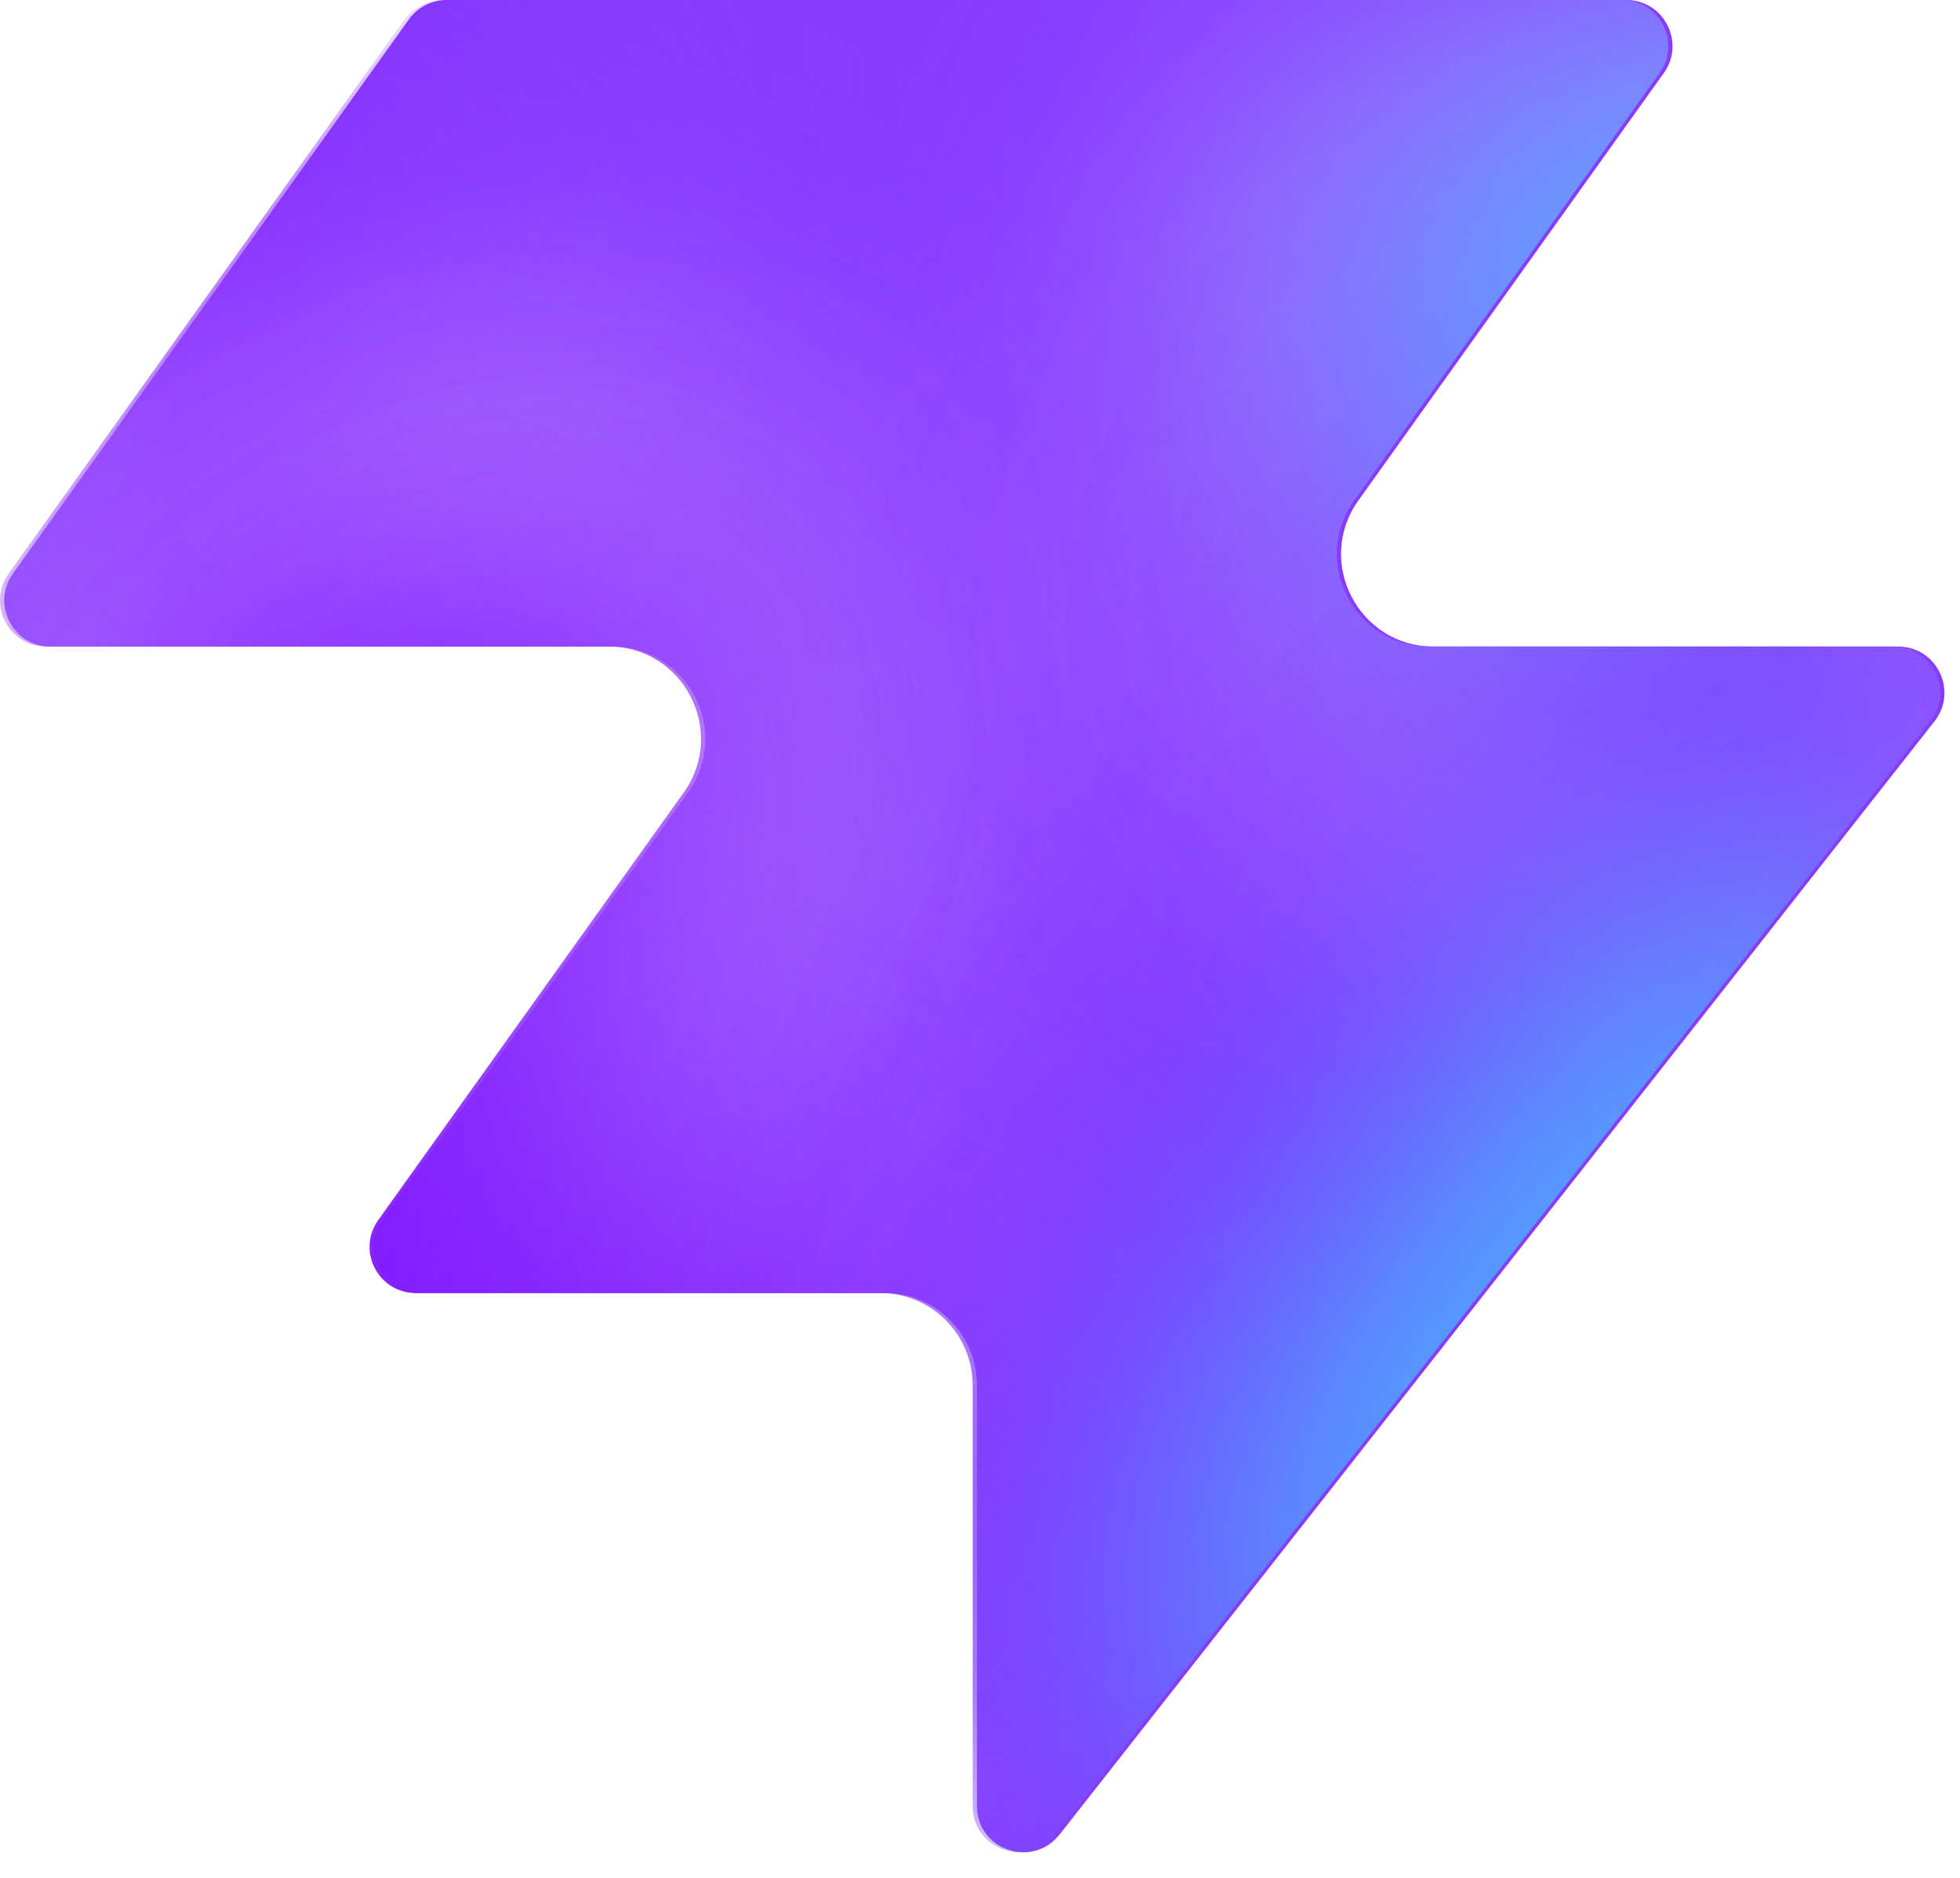
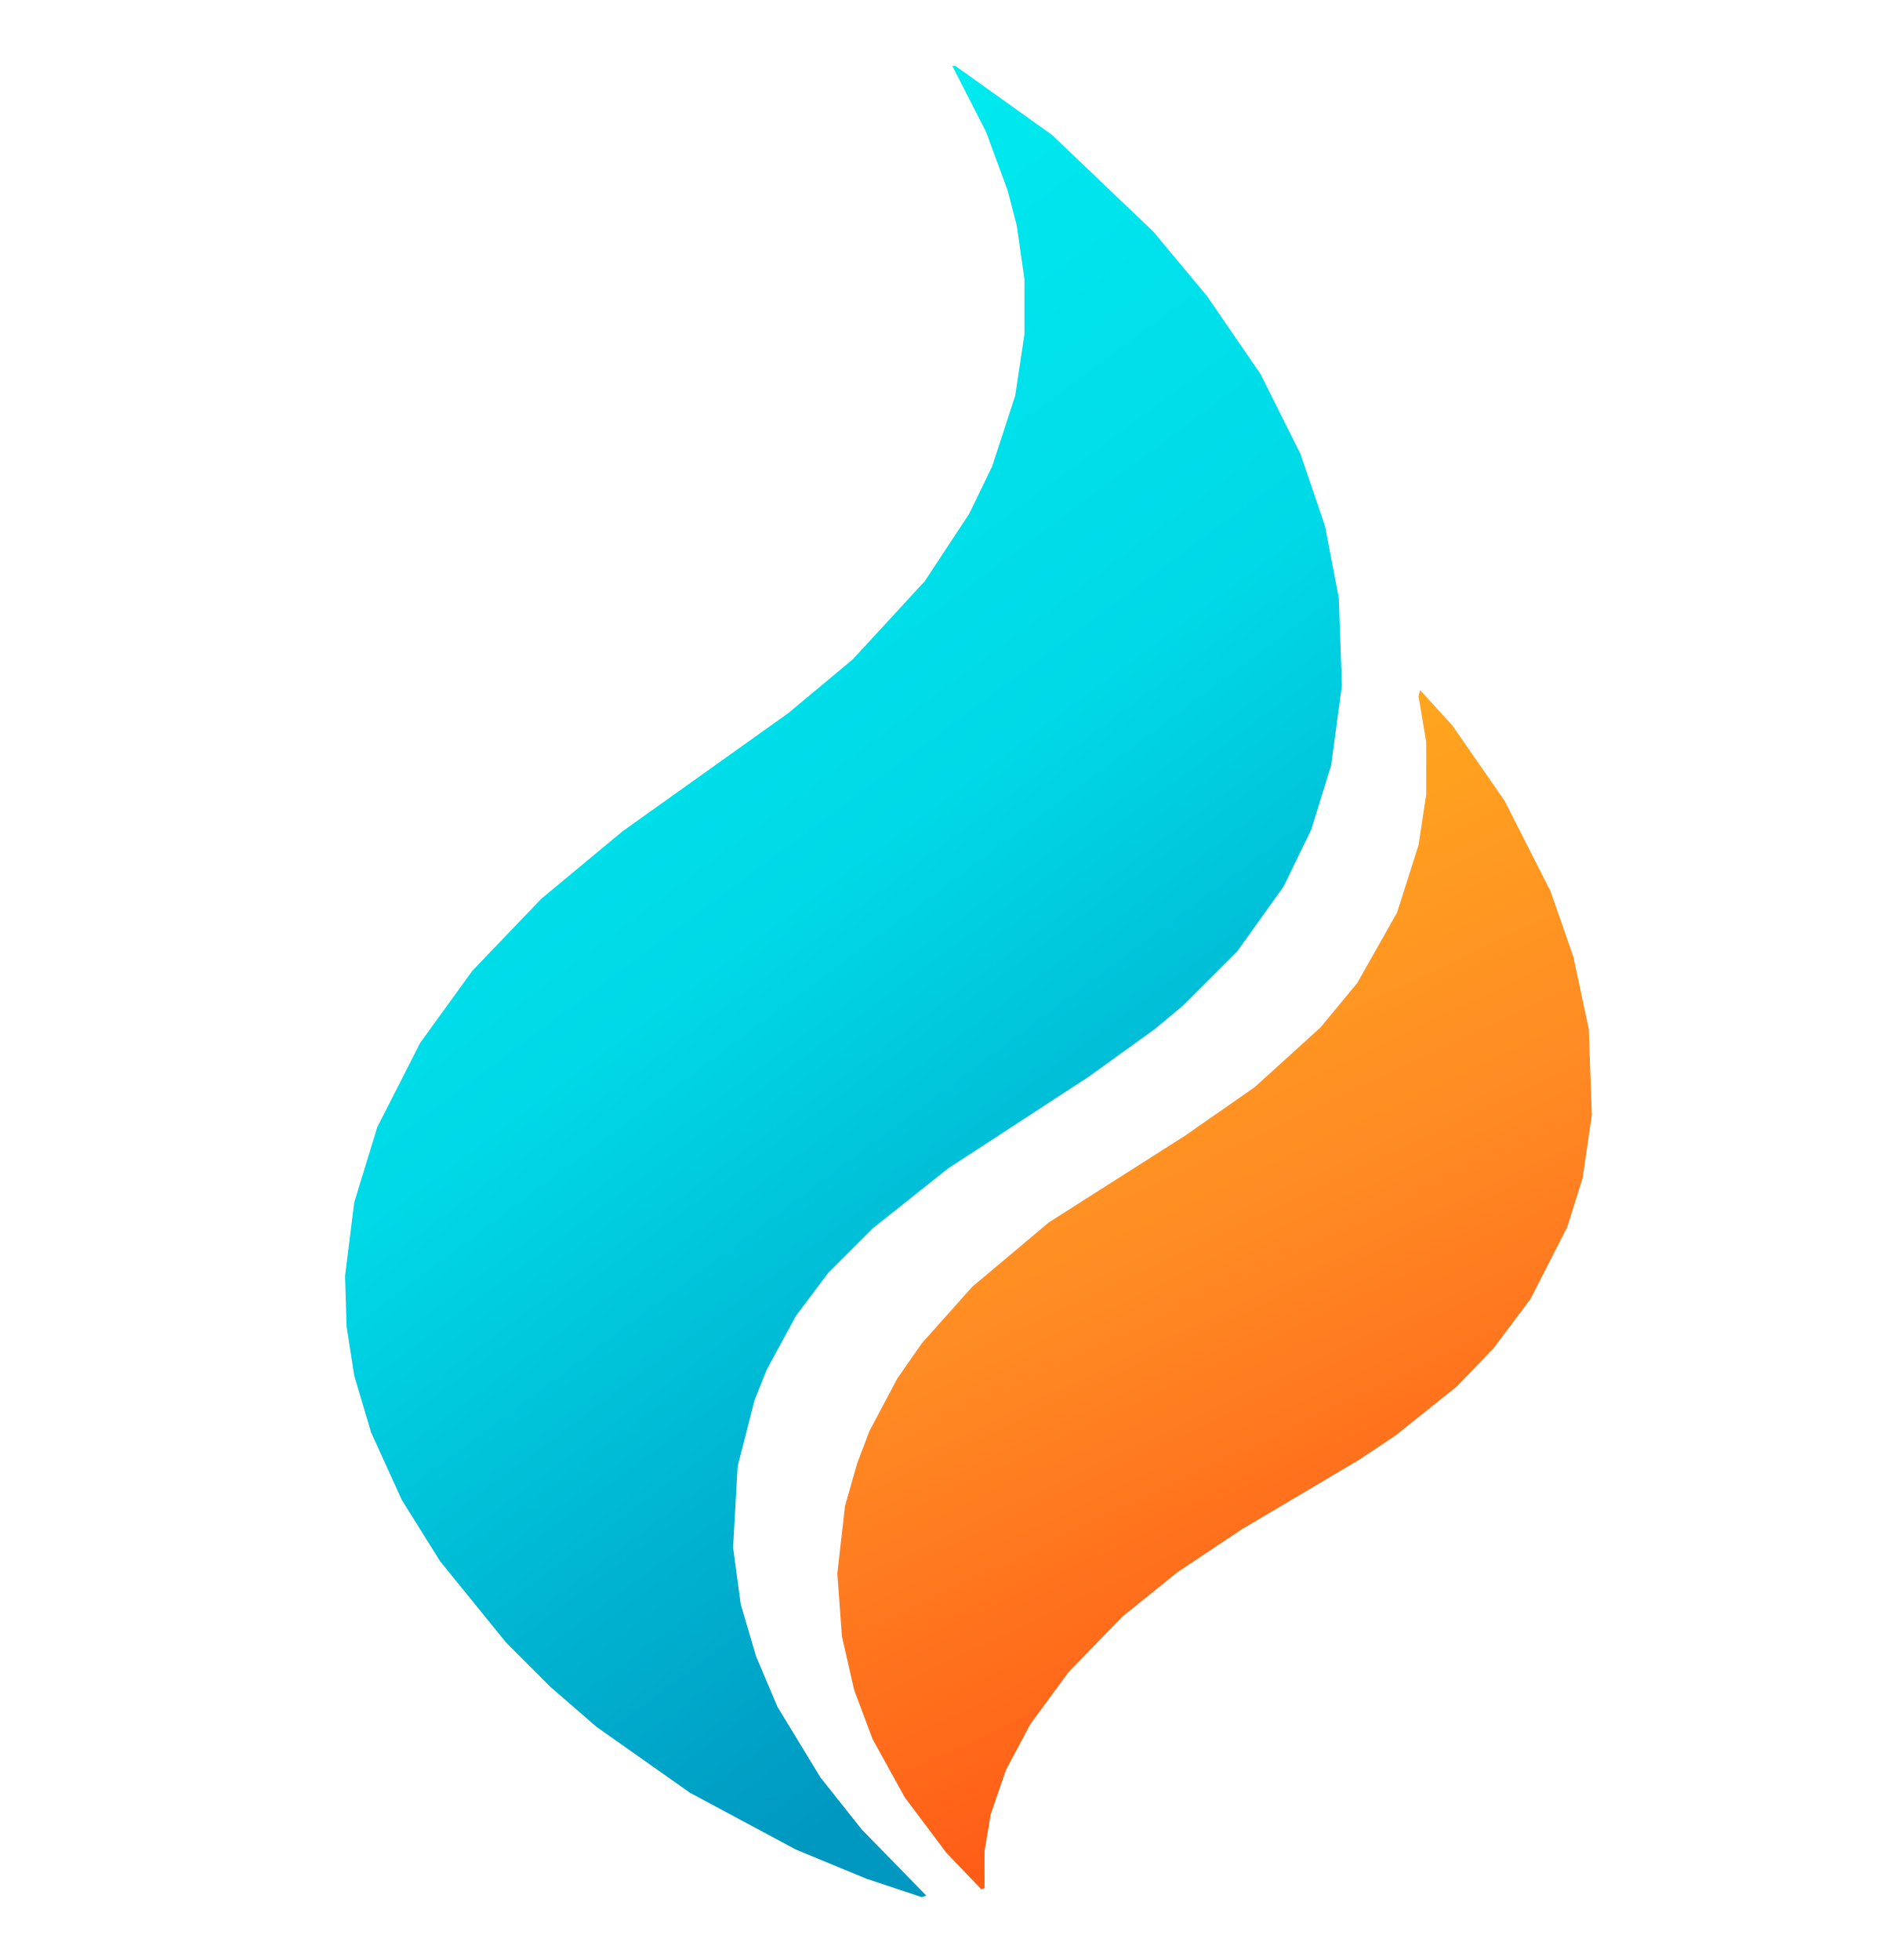
- <svg xmlns="http://www.w3.org/2000/svg" width="48" height="46" fill="none" viewBox="0 0 48 46">
-   <path fill="#863bff" d="M25.946 44.938c-.664.845-2.021.375-2.021-.698V33.937a2.26 2.26 0 0 0-2.262-2.262H10.287c-.92 0-1.456-1.04-.92-1.788l7.48-10.471c1.07-1.497 0-3.578-1.842-3.578H1.237c-.92 0-1.456-1.04-.92-1.788L10.013.474c.214-.297.556-.474.92-.474h28.894c.92 0 1.456 1.04.92 1.788l-7.48 10.471c-1.07 1.498 0 3.579 1.842 3.579h11.377c.943 0 1.473 1.088.89 1.83L25.947 44.94z" style="fill:#863bff;fill:color(display-p3 .525 .23 1);fill-opacity:1" />
-   <mask id="a" width="48" height="46" x="0" y="0" maskUnits="userSpaceOnUse" style="mask-type:alpha">
-     <path fill="#000" d="M25.842 44.938c-.664.844-2.021.375-2.021-.698V33.937a2.26 2.26 0 0 0-2.262-2.262H10.183c-.92 0-1.456-1.04-.92-1.788l7.48-10.471c1.07-1.498 0-3.579-1.842-3.579H1.133c-.92 0-1.456-1.04-.92-1.787L9.91.473c.214-.297.556-.474.92-.474h28.894c.92 0 1.456 1.04.92 1.788l-7.48 10.471c-1.07 1.498 0 3.578 1.842 3.578h11.377c.943 0 1.473 1.088.89 1.832L25.843 44.94z" style="fill:#000;fill-opacity:1" />
-   </mask>
-   <g mask="url(#a)">
-     <g filter="url(#b)">
-       <ellipse cx="5.508" cy="14.704" fill="#ede6ff" rx="5.508" ry="14.704" style="fill:#ede6ff;fill:color(display-p3 .927 .903 1);fill-opacity:1" transform="matrix(.00324 1 1 -.00324 -4.47 31.516)" />
-     </g>
-     <g filter="url(#c)">
-       <ellipse cx="10.399" cy="29.851" fill="#ede6ff" rx="10.399" ry="29.851" style="fill:#ede6ff;fill:color(display-p3 .927 .903 1);fill-opacity:1" transform="matrix(.00324 1 1 -.00324 -39.328 7.883)" />
-     </g>
-     <g filter="url(#d)">
-       <ellipse cx="5.508" cy="30.487" fill="#7e14ff" rx="5.508" ry="30.487" style="fill:#7e14ff;fill:color(display-p3 .492 .077 1);fill-opacity:1" transform="rotate(89.814 -25.913 -14.639)scale(1 -1)" />
-     </g>
-     <g filter="url(#e)">
-       <ellipse cx="5.508" cy="30.599" fill="#7e14ff" rx="5.508" ry="30.599" style="fill:#7e14ff;fill:color(display-p3 .492 .077 1);fill-opacity:1" transform="rotate(89.814 -32.644 -3.334)scale(1 -1)" />
-     </g>
-     <g filter="url(#f)">
-       <ellipse cx="5.508" cy="30.599" fill="#7e14ff" rx="5.508" ry="30.599" style="fill:#7e14ff;fill:color(display-p3 .492 .077 1);fill-opacity:1" transform="matrix(.00324 1 1 -.00324 -34.34 30.47)" />
-     </g>
-     <g filter="url(#g)">
-       <ellipse cx="14.072" cy="22.078" fill="#ede6ff" rx="14.072" ry="22.078" style="fill:#ede6ff;fill:color(display-p3 .927 .903 1);fill-opacity:1" transform="rotate(93.35 24.506 48.493)scale(-1 1)" />
-     </g>
-     <g filter="url(#h)">
-       <ellipse cx="3.47" cy="21.501" fill="#7e14ff" rx="3.47" ry="21.501" style="fill:#7e14ff;fill:color(display-p3 .492 .077 1);fill-opacity:1" transform="rotate(89.009 28.708 47.59)scale(-1 1)" />
-     </g>
-     <g filter="url(#i)">
-       <ellipse cx="3.47" cy="21.501" fill="#7e14ff" rx="3.47" ry="21.501" style="fill:#7e14ff;fill:color(display-p3 .492 .077 1);fill-opacity:1" transform="rotate(89.009 28.708 47.59)scale(-1 1)" />
-     </g>
-     <g filter="url(#j)">
-       <ellipse cx=".387" cy="8.972" fill="#7e14ff" rx="4.407" ry="29.108" style="fill:#7e14ff;fill:color(display-p3 .492 .077 1);fill-opacity:1" transform="rotate(39.51 .387 8.972)" />
-     </g>
-     <g filter="url(#k)">
-       <ellipse cx="47.523" cy="-6.092" fill="#7e14ff" rx="4.407" ry="29.108" style="fill:#7e14ff;fill:color(display-p3 .492 .077 1);fill-opacity:1" transform="rotate(37.892 47.523 -6.092)" />
-     </g>
-     <g filter="url(#l)">
-       <ellipse cx="41.412" cy="6.333" fill="#47bfff" rx="5.971" ry="9.665" style="fill:#47bfff;fill:color(display-p3 .28 .748 1);fill-opacity:1" transform="rotate(37.892 41.412 6.333)" />
-     </g>
-     <g filter="url(#m)">
-       <ellipse cx="-1.879" cy="38.332" fill="#7e14ff" rx="4.407" ry="29.108" style="fill:#7e14ff;fill:color(display-p3 .492 .077 1);fill-opacity:1" transform="rotate(37.892 -1.88 38.332)" />
-     </g>
-     <g filter="url(#n)">
-       <ellipse cx="-1.879" cy="38.332" fill="#7e14ff" rx="4.407" ry="29.108" style="fill:#7e14ff;fill:color(display-p3 .492 .077 1);fill-opacity:1" transform="rotate(37.892 -1.88 38.332)" />
-     </g>
-     <g filter="url(#o)">
-       <ellipse cx="35.651" cy="29.907" fill="#7e14ff" rx="4.407" ry="29.108" style="fill:#7e14ff;fill:color(display-p3 .492 .077 1);fill-opacity:1" transform="rotate(37.892 35.651 29.907)" />
-     </g>
-     <g filter="url(#p)">
-       <ellipse cx="38.418" cy="32.4" fill="#47bfff" rx="5.971" ry="15.297" style="fill:#47bfff;fill:color(display-p3 .28 .748 1);fill-opacity:1" transform="rotate(37.892 38.418 32.4)" />
-     </g>
-   </g>
+ <svg xmlns="http://www.w3.org/2000/svg" width="1230" height="1278" viewBox="0 0 1230 1278" role="img" aria-label="Logo de Elber, llamas cian y naranja">
  <defs>
-     <filter id="b" width="60.045" height="41.654" x="-19.77" y="16.149" color-interpolation-filters="sRGB" filterUnits="userSpaceOnUse">
-       <feFlood flood-opacity="0" result="BackgroundImageFix" />
-       <feBlend in="SourceGraphic" in2="BackgroundImageFix" result="shape" />
-       <feGaussianBlur result="effect1_foregroundBlur_2002_17158" stdDeviation="7.659" />
-     </filter>
-     <filter id="c" width="90.34" height="51.437" x="-54.613" y="-7.533" color-interpolation-filters="sRGB" filterUnits="userSpaceOnUse">
-       <feFlood flood-opacity="0" result="BackgroundImageFix" />
-       <feBlend in="SourceGraphic" in2="BackgroundImageFix" result="shape" />
-       <feGaussianBlur result="effect1_foregroundBlur_2002_17158" stdDeviation="7.659" />
-     </filter>
-     <filter id="d" width="79.355" height="29.4" x="-49.64" y="2.03" color-interpolation-filters="sRGB" filterUnits="userSpaceOnUse">
-       <feFlood flood-opacity="0" result="BackgroundImageFix" />
-       <feBlend in="SourceGraphic" in2="BackgroundImageFix" result="shape" />
-       <feGaussianBlur result="effect1_foregroundBlur_2002_17158" stdDeviation="4.596" />
-     </filter>
-     <filter id="e" width="79.579" height="29.4" x="-45.045" y="20.029" color-interpolation-filters="sRGB" filterUnits="userSpaceOnUse">
-       <feFlood flood-opacity="0" result="BackgroundImageFix" />
-       <feBlend in="SourceGraphic" in2="BackgroundImageFix" result="shape" />
-       <feGaussianBlur result="effect1_foregroundBlur_2002_17158" stdDeviation="4.596" />
-     </filter>
-     <filter id="f" width="79.579" height="29.4" x="-43.513" y="21.178" color-interpolation-filters="sRGB" filterUnits="userSpaceOnUse">
-       <feFlood flood-opacity="0" result="BackgroundImageFix" />
-       <feBlend in="SourceGraphic" in2="BackgroundImageFix" result="shape" />
-       <feGaussianBlur result="effect1_foregroundBlur_2002_17158" stdDeviation="4.596" />
-     </filter>
-     <filter id="g" width="74.749" height="58.852" x="15.756" y="-17.901" color-interpolation-filters="sRGB" filterUnits="userSpaceOnUse">
-       <feFlood flood-opacity="0" result="BackgroundImageFix" />
-       <feBlend in="SourceGraphic" in2="BackgroundImageFix" result="shape" />
-       <feGaussianBlur result="effect1_foregroundBlur_2002_17158" stdDeviation="7.659" />
-     </filter>
-     <filter id="h" width="61.377" height="25.362" x="23.548" y="2.284" color-interpolation-filters="sRGB" filterUnits="userSpaceOnUse">
-       <feFlood flood-opacity="0" result="BackgroundImageFix" />
-       <feBlend in="SourceGraphic" in2="BackgroundImageFix" result="shape" />
-       <feGaussianBlur result="effect1_foregroundBlur_2002_17158" stdDeviation="4.596" />
-     </filter>
-     <filter id="i" width="61.377" height="25.362" x="23.548" y="2.284" color-interpolation-filters="sRGB" filterUnits="userSpaceOnUse">
-       <feFlood flood-opacity="0" result="BackgroundImageFix" />
-       <feBlend in="SourceGraphic" in2="BackgroundImageFix" result="shape" />
-       <feGaussianBlur result="effect1_foregroundBlur_2002_17158" stdDeviation="4.596" />
-     </filter>
-     <filter id="j" width="56.045" height="63.649" x="-27.636" y="-22.853" color-interpolation-filters="sRGB" filterUnits="userSpaceOnUse">
-       <feFlood flood-opacity="0" result="BackgroundImageFix" />
-       <feBlend in="SourceGraphic" in2="BackgroundImageFix" result="shape" />
-       <feGaussianBlur result="effect1_foregroundBlur_2002_17158" stdDeviation="4.596" />
-     </filter>
-     <filter id="k" width="54.814" height="64.646" x="20.116" y="-38.415" color-interpolation-filters="sRGB" filterUnits="userSpaceOnUse">
-       <feFlood flood-opacity="0" result="BackgroundImageFix" />
-       <feBlend in="SourceGraphic" in2="BackgroundImageFix" result="shape" />
-       <feGaussianBlur result="effect1_foregroundBlur_2002_17158" stdDeviation="4.596" />
-     </filter>
-     <filter id="l" width="33.541" height="35.313" x="24.641" y="-11.323" color-interpolation-filters="sRGB" filterUnits="userSpaceOnUse">
-       <feFlood flood-opacity="0" result="BackgroundImageFix" />
-       <feBlend in="SourceGraphic" in2="BackgroundImageFix" result="shape" />
-       <feGaussianBlur result="effect1_foregroundBlur_2002_17158" stdDeviation="4.596" />
-     </filter>
-     <filter id="m" width="54.814" height="64.646" x="-29.286" y="6.009" color-interpolation-filters="sRGB" filterUnits="userSpaceOnUse">
-       <feFlood flood-opacity="0" result="BackgroundImageFix" />
-       <feBlend in="SourceGraphic" in2="BackgroundImageFix" result="shape" />
-       <feGaussianBlur result="effect1_foregroundBlur_2002_17158" stdDeviation="4.596" />
-     </filter>
-     <filter id="n" width="54.814" height="64.646" x="-29.286" y="6.009" color-interpolation-filters="sRGB" filterUnits="userSpaceOnUse">
-       <feFlood flood-opacity="0" result="BackgroundImageFix" />
-       <feBlend in="SourceGraphic" in2="BackgroundImageFix" result="shape" />
-       <feGaussianBlur result="effect1_foregroundBlur_2002_17158" stdDeviation="4.596" />
-     </filter>
-     <filter id="o" width="54.814" height="64.646" x="8.244" y="-2.416" color-interpolation-filters="sRGB" filterUnits="userSpaceOnUse">
-       <feFlood flood-opacity="0" result="BackgroundImageFix" />
-       <feBlend in="SourceGraphic" in2="BackgroundImageFix" result="shape" />
-       <feGaussianBlur result="effect1_foregroundBlur_2002_17158" stdDeviation="4.596" />
-     </filter>
-     <filter id="p" width="39.409" height="43.623" x="18.713" y="10.588" color-interpolation-filters="sRGB" filterUnits="userSpaceOnUse">
-       <feFlood flood-opacity="0" result="BackgroundImageFix" />
-       <feBlend in="SourceGraphic" in2="BackgroundImageFix" result="shape" />
-       <feGaussianBlur result="effect1_foregroundBlur_2002_17158" stdDeviation="4.596" />
-     </filter>
+     <linearGradient id="cyan" x1="0" y1="0" x2="40%" y2="100%">
+       <stop offset="0" stop-color="#00F5F4" />
+       <stop offset="0.55" stop-color="#00D9E7" />
+       <stop offset="1" stop-color="#0097C0" />
+     </linearGradient>
+     <linearGradient id="orange" x1="0" y1="0" x2="30%" y2="100%">
+       <stop offset="0" stop-color="#FFB71A" />
+       <stop offset="0.55" stop-color="#FF8B24" />
+       <stop offset="1" stop-color="#FF5815" />
+     </linearGradient>
  </defs>
+   <path d="M 623 43 L 621 43 L 643 86 L 657 124 L 663 147 L 668 182 L 668 218 L 662 258 L 647 304 L 632 335 L 603 379 L 556 430 L 514 465 L 406 542 L 353 586 L 308 633 L 274 680 L 246 735 L 231 784 L 225 832 L 226 865 L 231 897 L 242 934 L 262 978 L 287 1018 L 330 1071 L 359 1100 L 389 1126 L 450 1169 L 519 1206 L 565 1225 L 601 1237 L 604 1236 L 562 1193 L 535 1159 L 507 1113 L 493 1080 L 483 1046 L 478 1009 L 481 956 L 492 913 L 500 893 L 519 858 L 540 830 L 569 801 L 618 762 L 710 702 L 753 671 L 771 656 L 807 620 L 837 578 L 855 541 L 868 499 L 875 447 L 873 390 L 864 343 L 848 296 L 822 244 L 787 193 L 752 151 L 686 88 Z" fill="url(#cyan)" />
+   <path d="M 926 450 L 925 454 L 930 484 L 930 518 L 925 551 L 911 595 L 885 641 L 861 670 L 818 709 L 772 741 L 684 797 L 634 839 L 601 876 L 585 899 L 567 933 L 559 954 L 551 982 L 546 1026 L 549 1067 L 557 1102 L 569 1134 L 590 1172 L 617 1208 L 640 1232 L 642 1231 L 642 1207 L 646 1183 L 656 1154 L 672 1124 L 697 1090 L 732 1054 L 768 1025 L 810 997 L 886 952 L 910 936 L 950 904 L 974 879 L 998 847 L 1022 800 L 1032 768 L 1038 727 L 1036 671 L 1026 624 L 1011 581 L 981 522 L 947 473 Z" fill="url(#orange)" />
</svg>
